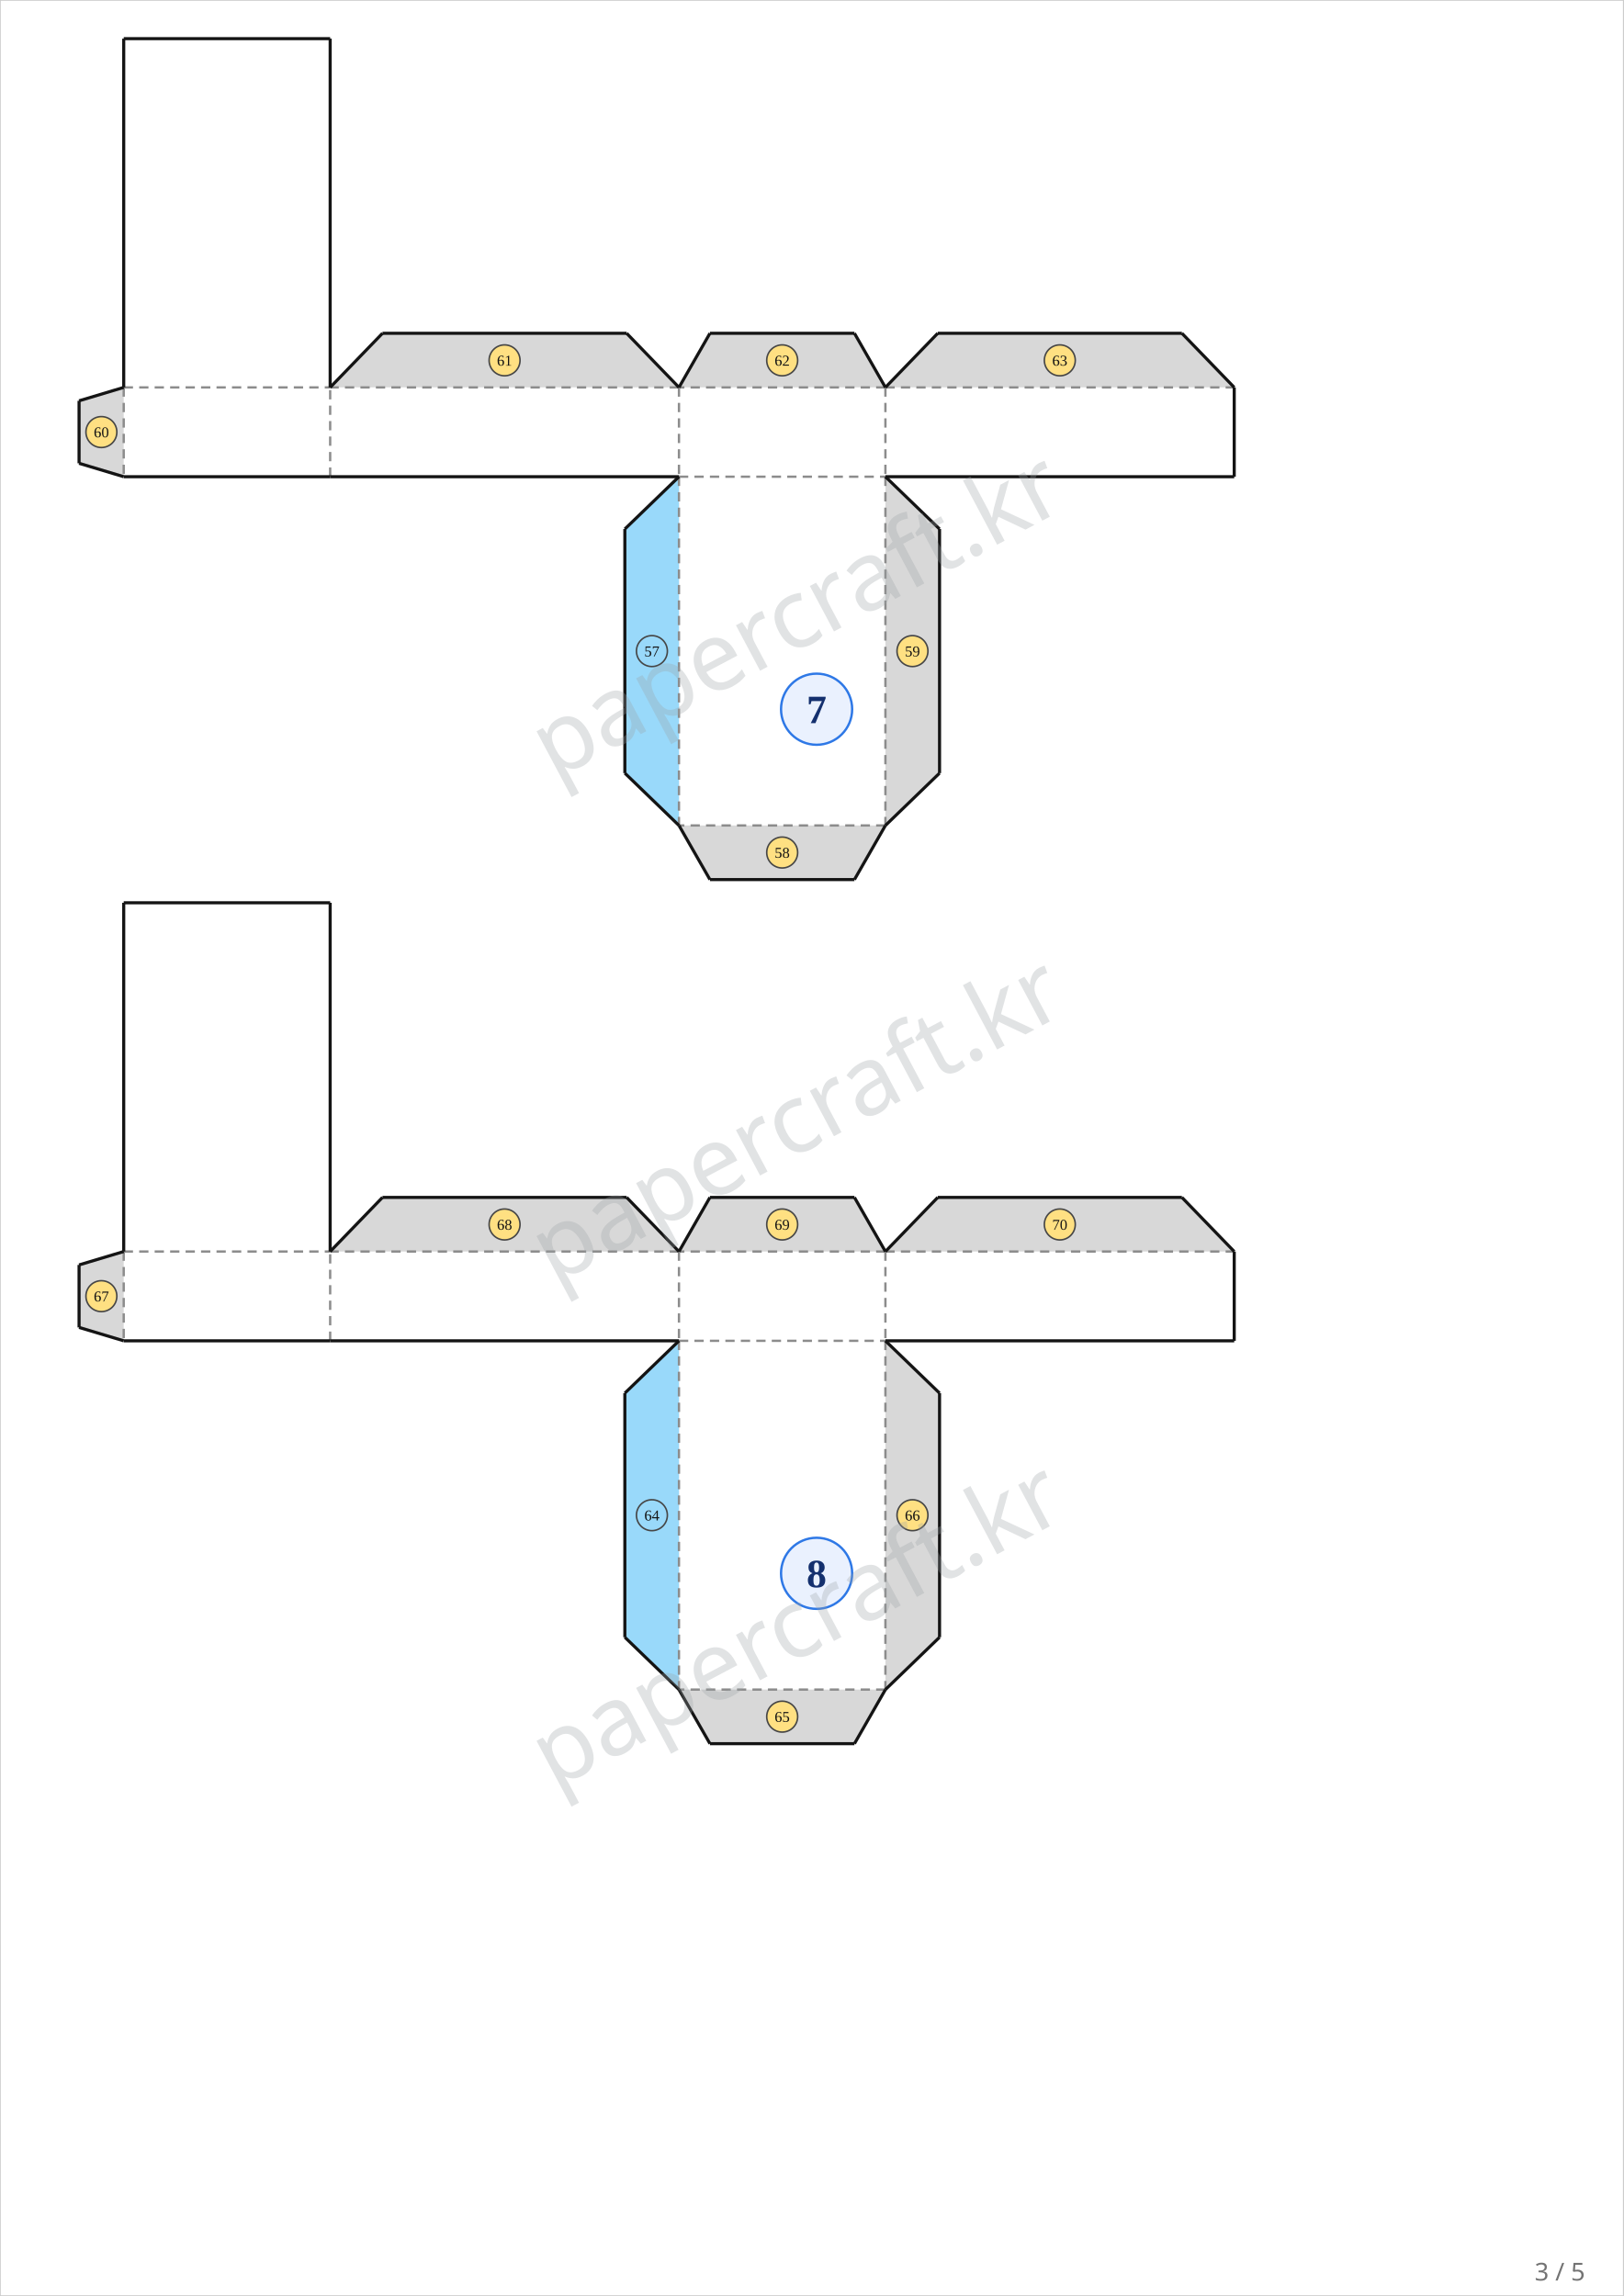
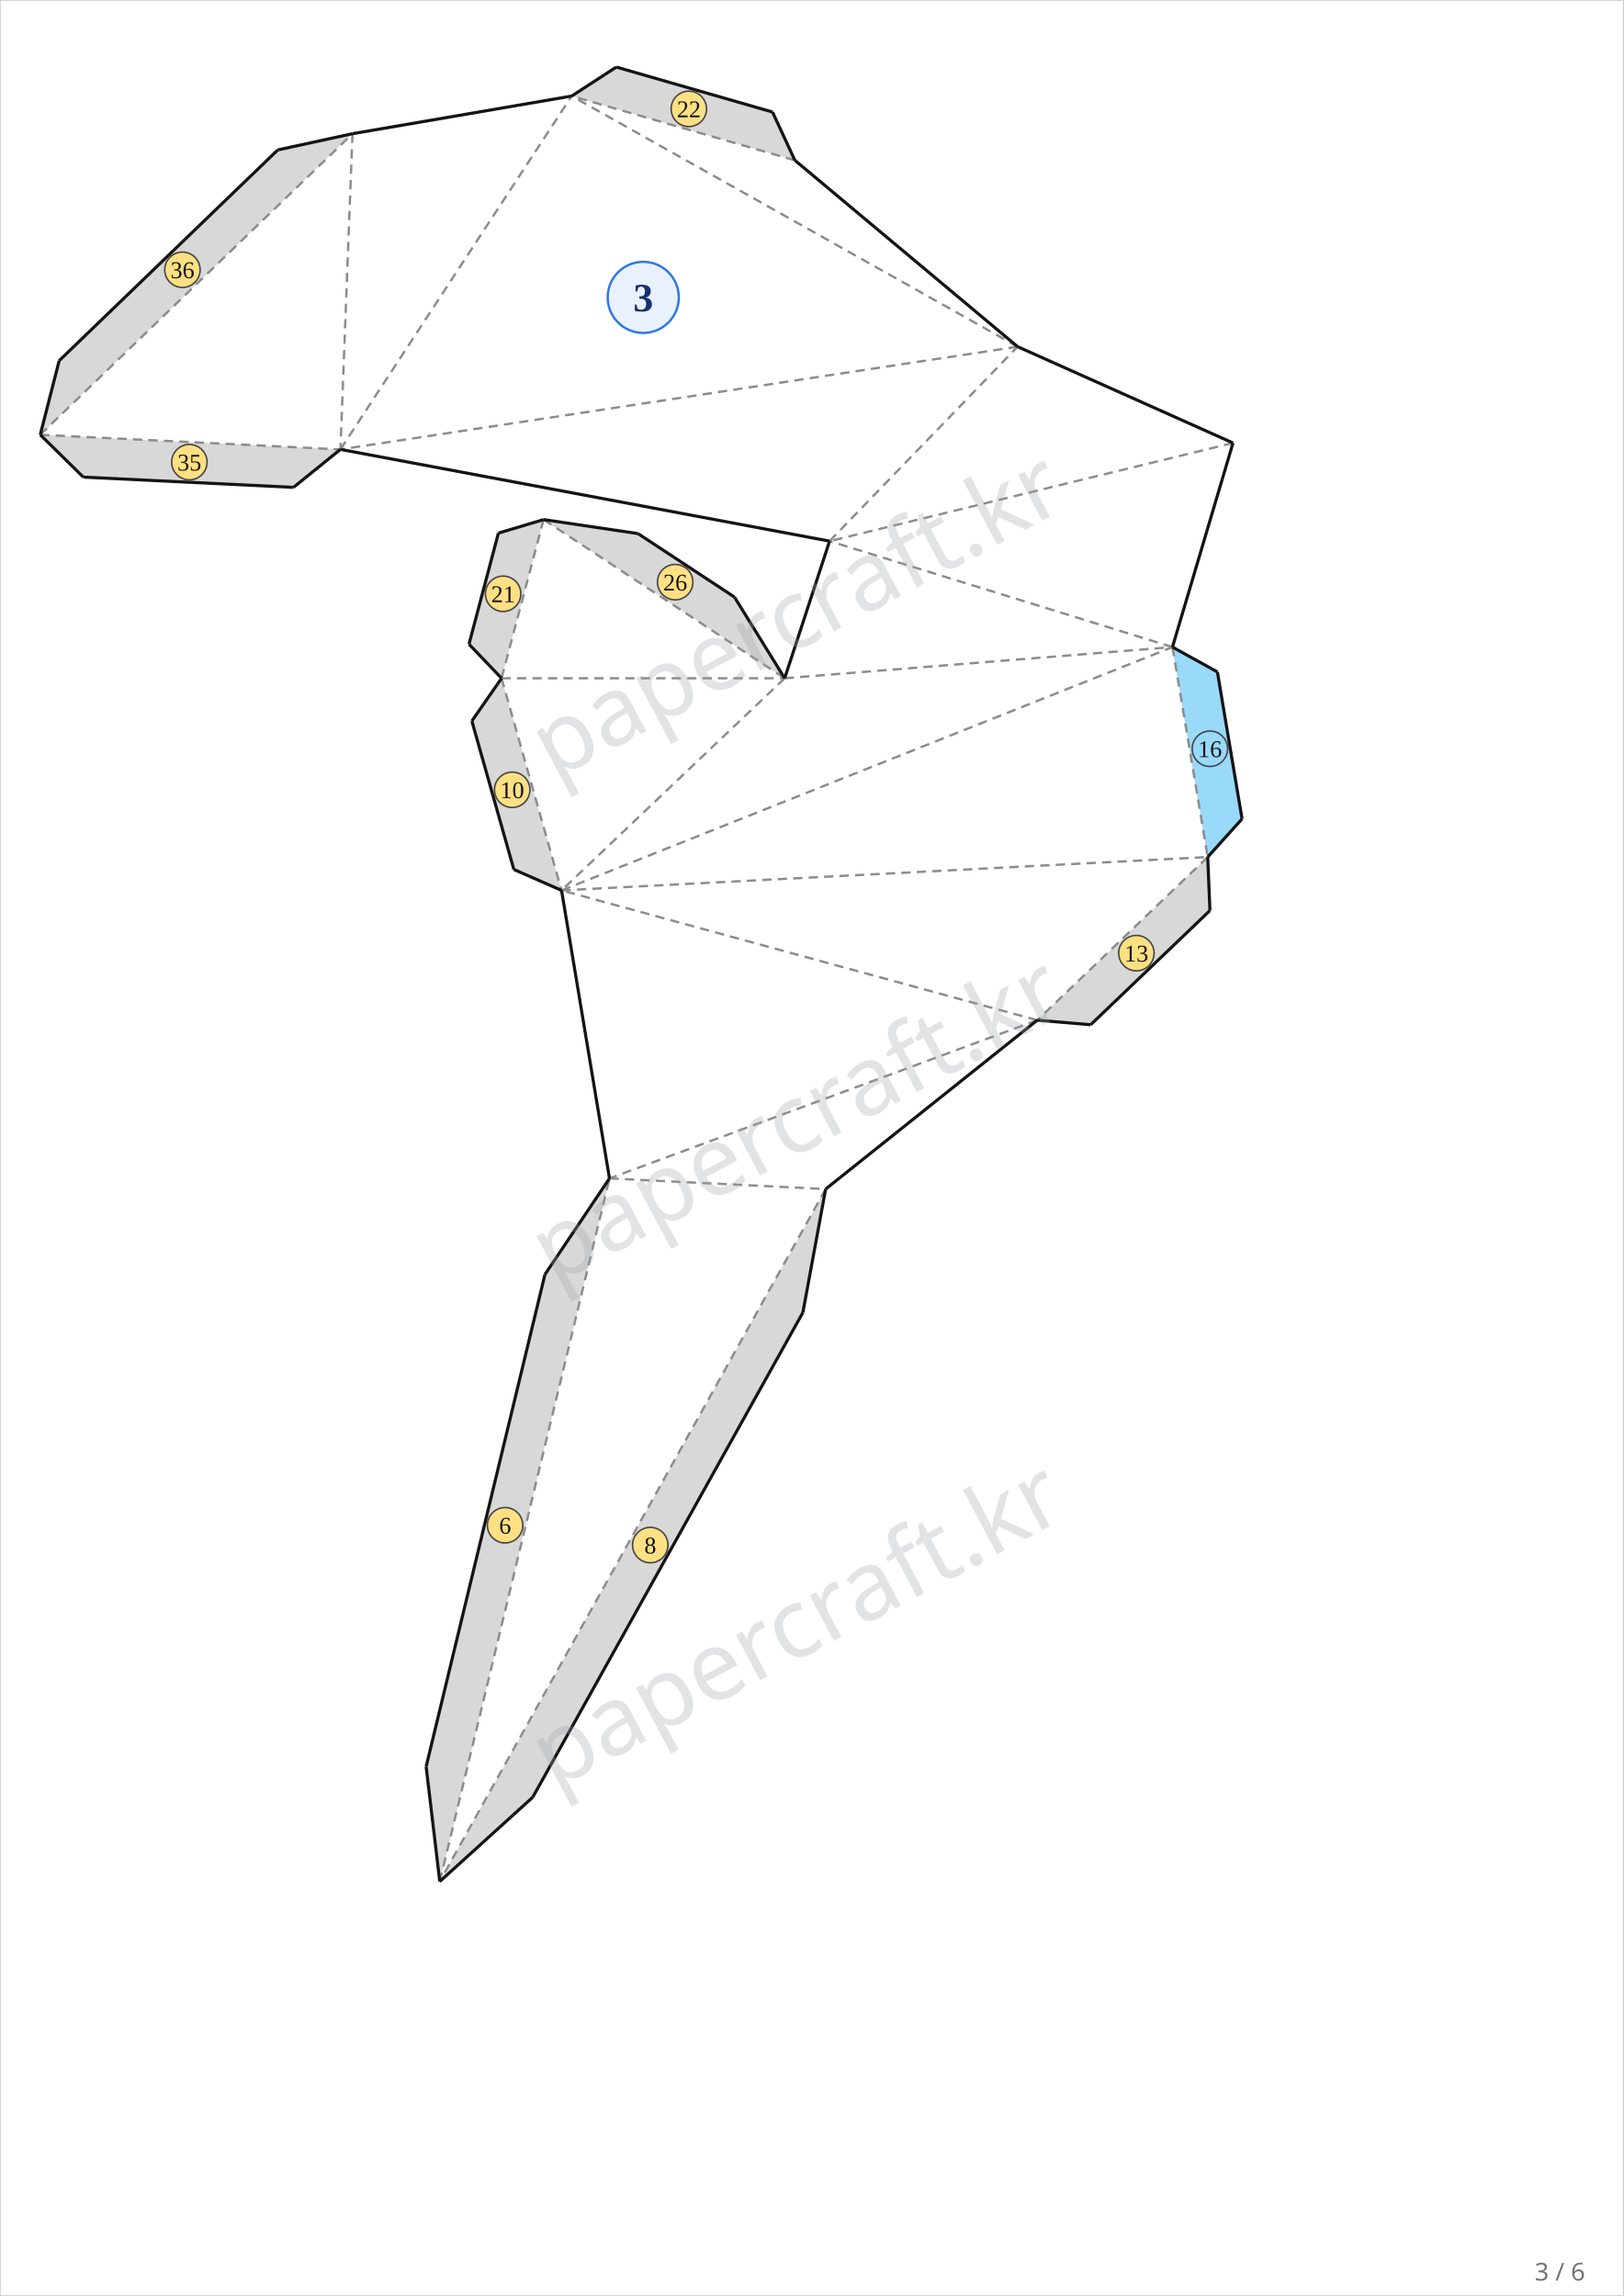
<svg xmlns="http://www.w3.org/2000/svg" width="210.00mm" height="297.00mm" viewBox="0 0 210.00 297.00">
  <rect x="0" y="0" width="210.00" height="297.00" fill="#ffffff" stroke="#cccccc" stroke-width="0.2" />
-   <polygon points="87.814,106.778 80.814,100.011 80.814,68.432 87.814,61.665" fill="rgb(216,216,216)" />
-   <polygon points="87.814,106.778 91.819,113.778 110.509,113.778 114.514,106.778" fill="rgb(216,216,216)" />
-   <polygon points="114.514,106.778 121.514,100.011 121.514,68.432 114.514,61.665" fill="rgb(216,216,216)" />
-   <polygon points="16.002,61.665 10.226,59.932 10.226,51.846 16.002,50.113" fill="rgb(216,216,216)" />
-   <polygon points="42.701,50.113 49.468,43.113 81.047,43.113 87.814,50.113" fill="rgb(216,216,216)" />
-   <polygon points="87.814,50.113 91.819,43.113 110.509,43.113 114.514,50.113" fill="rgb(216,216,216)" />
-   <polygon points="159.627,50.113 152.86,43.113 121.281,43.113 114.514,50.113" fill="rgb(216,216,216)" />
-   <polygon points="87.814,106.778 80.814,100.011 80.814,68.432 87.814,61.665" fill="#99d9fa" />
-   <line x1="42.701" y1="61.665" x2="42.701" y2="50.113" stroke="#8c8c8c" stroke-width="0.3" stroke-dasharray="1.2,0.8" />
-   <line x1="87.814" y1="61.665" x2="114.514" y2="61.665" stroke="#8c8c8c" stroke-width="0.3" stroke-dasharray="1.2,0.8" />
-   <line x1="87.814" y1="50.113" x2="87.814" y2="61.665" stroke="#8c8c8c" stroke-width="0.3" stroke-dasharray="1.2,0.8" />
-   <line x1="114.514" y1="50.113" x2="114.514" y2="61.665" stroke="#8c8c8c" stroke-width="0.3" stroke-dasharray="1.2,0.8" />
-   <line x1="16.002" y1="50.113" x2="42.701" y2="50.113" stroke="#8c8c8c" stroke-width="0.3" stroke-dasharray="1.2,0.8" />
-   <line x1="87.814" y1="61.665" x2="87.814" y2="106.778" stroke="#8c8c8c" stroke-width="0.3" stroke-dasharray="1.2,0.8" />
-   <line x1="114.514" y1="106.778" x2="87.814" y2="106.778" stroke="#8c8c8c" stroke-width="0.3" stroke-dasharray="1.2,0.8" />
-   <line x1="114.514" y1="61.665" x2="114.514" y2="106.778" stroke="#8c8c8c" stroke-width="0.3" stroke-dasharray="1.2,0.8" />
-   <line x1="16.002" y1="50.113" x2="16.002" y2="61.665" stroke="#8c8c8c" stroke-width="0.3" stroke-dasharray="1.2,0.8" />
-   <line x1="87.814" y1="50.113" x2="42.701" y2="50.113" stroke="#8c8c8c" stroke-width="0.3" stroke-dasharray="1.2,0.8" />
-   <line x1="114.514" y1="50.113" x2="87.814" y2="50.113" stroke="#8c8c8c" stroke-width="0.3" stroke-dasharray="1.2,0.8" />
-   <line x1="114.514" y1="50.113" x2="159.627" y2="50.113" stroke="#8c8c8c" stroke-width="0.3" stroke-dasharray="1.2,0.8" />
-   <line x1="87.814" y1="61.665" x2="42.701" y2="61.665" stroke="#141414" stroke-width="0.4" />
-   <line x1="42.701" y1="61.665" x2="16.002" y2="61.665" stroke="#141414" stroke-width="0.4" />
-   <line x1="159.627" y1="61.665" x2="114.514" y2="61.665" stroke="#141414" stroke-width="0.4" />
-   <line x1="159.627" y1="50.113" x2="159.627" y2="61.665" stroke="#141414" stroke-width="0.4" />
-   <line x1="42.701" y1="5.0" x2="42.701" y2="50.113" stroke="#141414" stroke-width="0.4" />
-   <line x1="16.002" y1="5.0" x2="42.701" y2="5.0" stroke="#141414" stroke-width="0.4" />
-   <line x1="16.002" y1="50.113" x2="16.002" y2="5.0" stroke="#141414" stroke-width="0.4" />
-   <line x1="87.814" y1="106.778" x2="80.814" y2="100.011" stroke="#141414" stroke-width="0.4" />
-   <line x1="80.814" y1="100.011" x2="80.814" y2="68.432" stroke="#141414" stroke-width="0.4" />
-   <line x1="80.814" y1="68.432" x2="87.814" y2="61.665" stroke="#141414" stroke-width="0.4" />
-   <line x1="87.814" y1="106.778" x2="91.819" y2="113.778" stroke="#141414" stroke-width="0.4" />
-   <line x1="91.819" y1="113.778" x2="110.509" y2="113.778" stroke="#141414" stroke-width="0.4" />
-   <line x1="110.509" y1="113.778" x2="114.514" y2="106.778" stroke="#141414" stroke-width="0.4" />
-   <line x1="114.514" y1="106.778" x2="121.514" y2="100.011" stroke="#141414" stroke-width="0.4" />
-   <line x1="121.514" y1="100.011" x2="121.514" y2="68.432" stroke="#141414" stroke-width="0.4" />
-   <line x1="121.514" y1="68.432" x2="114.514" y2="61.665" stroke="#141414" stroke-width="0.4" />
-   <line x1="16.002" y1="61.665" x2="10.226" y2="59.932" stroke="#141414" stroke-width="0.4" />
-   <line x1="10.226" y1="59.932" x2="10.226" y2="51.846" stroke="#141414" stroke-width="0.4" />
-   <line x1="10.226" y1="51.846" x2="16.002" y2="50.113" stroke="#141414" stroke-width="0.4" />
-   <line x1="42.701" y1="50.113" x2="49.468" y2="43.113" stroke="#141414" stroke-width="0.4" />
-   <line x1="49.468" y1="43.113" x2="81.047" y2="43.113" stroke="#141414" stroke-width="0.4" />
-   <line x1="81.047" y1="43.113" x2="87.814" y2="50.113" stroke="#141414" stroke-width="0.4" />
-   <line x1="87.814" y1="50.113" x2="91.819" y2="43.113" stroke="#141414" stroke-width="0.4" />
-   <line x1="91.819" y1="43.113" x2="110.509" y2="43.113" stroke="#141414" stroke-width="0.4" />
-   <line x1="110.509" y1="43.113" x2="114.514" y2="50.113" stroke="#141414" stroke-width="0.4" />
-   <line x1="159.627" y1="50.113" x2="152.86" y2="43.113" stroke="#141414" stroke-width="0.4" />
-   <line x1="152.86" y1="43.113" x2="121.281" y2="43.113" stroke="#141414" stroke-width="0.4" />
-   <line x1="121.281" y1="43.113" x2="114.514" y2="50.113" stroke="#141414" stroke-width="0.4" />
-   <circle cx="84.314" cy="84.221" r="2.00" fill="#99d9fa" stroke="#464646" stroke-width="0.2" />
-   <text x="84.314" y="84.91" font-size="1.96" text-anchor="middle" fill="#141414">57</text>
-   <circle cx="101.164" cy="110.278" r="2.00" fill="#ffe082" stroke="#464646" stroke-width="0.2" />
-   <text x="101.164" y="110.96" font-size="1.96" text-anchor="middle" fill="#141414">58</text>
-   <circle cx="118.014" cy="84.221" r="2.00" fill="#ffe082" stroke="#464646" stroke-width="0.2" />
-   <text x="118.014" y="84.91" font-size="1.96" text-anchor="middle" fill="#141414">59</text>
-   <circle cx="13.114" cy="55.889" r="2.00" fill="#ffe082" stroke="#464646" stroke-width="0.2" />
-   <text x="13.114" y="56.57" font-size="1.96" text-anchor="middle" fill="#141414">60</text>
-   <circle cx="65.258" cy="46.613" r="2.00" fill="#ffe082" stroke="#464646" stroke-width="0.2" />
-   <text x="65.258" y="47.30" font-size="1.96" text-anchor="middle" fill="#141414">61</text>
-   <circle cx="101.164" cy="46.613" r="2.00" fill="#ffe082" stroke="#464646" stroke-width="0.2" />
-   <text x="101.164" y="47.30" font-size="1.96" text-anchor="middle" fill="#141414">62</text>
-   <circle cx="137.07" cy="46.613" r="2.00" fill="#ffe082" stroke="#464646" stroke-width="0.2" />
-   <text x="137.07" y="47.30" font-size="1.96" text-anchor="middle" fill="#141414">63</text>
-   <circle cx="105.614" cy="91.74" r="4.60" fill="#eaf1fe" stroke="#2e78e6" stroke-width="0.3" />
-   <text x="105.614" y="93.54" font-size="5.20" text-anchor="middle" fill="#14306e" font-weight="bold">7</text>
-   <polygon points="87.814,218.555 80.814,211.788 80.814,180.209 87.814,173.442" fill="rgb(216,216,216)" />
-   <polygon points="87.814,218.555 91.819,225.555 110.509,225.555 114.514,218.555" fill="rgb(216,216,216)" />
-   <polygon points="114.514,218.555 121.514,211.788 121.514,180.209 114.514,173.442" fill="rgb(216,216,216)" />
-   <polygon points="16.002,173.442 10.226,171.71 10.226,163.623 16.002,161.891" fill="rgb(216,216,216)" />
-   <polygon points="42.701,161.891 49.468,154.891 81.047,154.891 87.814,161.891" fill="rgb(216,216,216)" />
-   <polygon points="87.814,161.891 91.819,154.891 110.509,154.891 114.514,161.891" fill="rgb(216,216,216)" />
-   <polygon points="159.627,161.891 152.86,154.891 121.281,154.891 114.514,161.891" fill="rgb(216,216,216)" />
-   <polygon points="87.814,218.555 80.814,211.788 80.814,180.209 87.814,173.442" fill="#99d9fa" />
-   <line x1="42.701" y1="173.442" x2="42.701" y2="161.891" stroke="#8c8c8c" stroke-width="0.3" stroke-dasharray="1.2,0.8" />
-   <line x1="87.814" y1="173.442" x2="114.514" y2="173.442" stroke="#8c8c8c" stroke-width="0.3" stroke-dasharray="1.2,0.8" />
-   <line x1="87.814" y1="161.891" x2="87.814" y2="173.442" stroke="#8c8c8c" stroke-width="0.3" stroke-dasharray="1.2,0.8" />
-   <line x1="114.514" y1="161.891" x2="114.514" y2="173.442" stroke="#8c8c8c" stroke-width="0.3" stroke-dasharray="1.2,0.8" />
-   <line x1="16.002" y1="161.891" x2="42.701" y2="161.891" stroke="#8c8c8c" stroke-width="0.3" stroke-dasharray="1.2,0.8" />
-   <line x1="87.814" y1="173.442" x2="87.814" y2="218.555" stroke="#8c8c8c" stroke-width="0.3" stroke-dasharray="1.2,0.8" />
-   <line x1="114.514" y1="218.555" x2="87.814" y2="218.555" stroke="#8c8c8c" stroke-width="0.3" stroke-dasharray="1.2,0.8" />
-   <line x1="114.514" y1="173.442" x2="114.514" y2="218.555" stroke="#8c8c8c" stroke-width="0.3" stroke-dasharray="1.2,0.8" />
-   <line x1="16.002" y1="161.891" x2="16.002" y2="173.442" stroke="#8c8c8c" stroke-width="0.3" stroke-dasharray="1.2,0.8" />
-   <line x1="87.814" y1="161.891" x2="42.701" y2="161.891" stroke="#8c8c8c" stroke-width="0.3" stroke-dasharray="1.2,0.8" />
-   <line x1="114.514" y1="161.891" x2="87.814" y2="161.891" stroke="#8c8c8c" stroke-width="0.3" stroke-dasharray="1.2,0.8" />
-   <line x1="114.514" y1="161.891" x2="159.627" y2="161.891" stroke="#8c8c8c" stroke-width="0.3" stroke-dasharray="1.2,0.8" />
-   <line x1="87.814" y1="173.442" x2="42.701" y2="173.442" stroke="#141414" stroke-width="0.4" />
-   <line x1="42.701" y1="173.442" x2="16.002" y2="173.442" stroke="#141414" stroke-width="0.4" />
-   <line x1="159.627" y1="173.442" x2="114.514" y2="173.442" stroke="#141414" stroke-width="0.4" />
-   <line x1="159.627" y1="161.891" x2="159.627" y2="173.442" stroke="#141414" stroke-width="0.4" />
-   <line x1="42.701" y1="116.778" x2="42.701" y2="161.891" stroke="#141414" stroke-width="0.4" />
-   <line x1="16.002" y1="116.778" x2="42.701" y2="116.778" stroke="#141414" stroke-width="0.4" />
-   <line x1="16.002" y1="161.891" x2="16.002" y2="116.778" stroke="#141414" stroke-width="0.4" />
-   <line x1="87.814" y1="218.555" x2="80.814" y2="211.788" stroke="#141414" stroke-width="0.4" />
-   <line x1="80.814" y1="211.788" x2="80.814" y2="180.209" stroke="#141414" stroke-width="0.4" />
-   <line x1="80.814" y1="180.209" x2="87.814" y2="173.442" stroke="#141414" stroke-width="0.4" />
-   <line x1="87.814" y1="218.555" x2="91.819" y2="225.555" stroke="#141414" stroke-width="0.4" />
-   <line x1="91.819" y1="225.555" x2="110.509" y2="225.555" stroke="#141414" stroke-width="0.4" />
-   <line x1="110.509" y1="225.555" x2="114.514" y2="218.555" stroke="#141414" stroke-width="0.4" />
-   <line x1="114.514" y1="218.555" x2="121.514" y2="211.788" stroke="#141414" stroke-width="0.4" />
-   <line x1="121.514" y1="211.788" x2="121.514" y2="180.209" stroke="#141414" stroke-width="0.4" />
-   <line x1="121.514" y1="180.209" x2="114.514" y2="173.442" stroke="#141414" stroke-width="0.4" />
-   <line x1="16.002" y1="173.442" x2="10.226" y2="171.71" stroke="#141414" stroke-width="0.4" />
-   <line x1="10.226" y1="171.71" x2="10.226" y2="163.623" stroke="#141414" stroke-width="0.4" />
-   <line x1="10.226" y1="163.623" x2="16.002" y2="161.891" stroke="#141414" stroke-width="0.4" />
-   <line x1="42.701" y1="161.891" x2="49.468" y2="154.891" stroke="#141414" stroke-width="0.4" />
-   <line x1="49.468" y1="154.891" x2="81.047" y2="154.891" stroke="#141414" stroke-width="0.4" />
-   <line x1="81.047" y1="154.891" x2="87.814" y2="161.891" stroke="#141414" stroke-width="0.4" />
-   <line x1="87.814" y1="161.891" x2="91.819" y2="154.891" stroke="#141414" stroke-width="0.4" />
-   <line x1="91.819" y1="154.891" x2="110.509" y2="154.891" stroke="#141414" stroke-width="0.4" />
-   <line x1="110.509" y1="154.891" x2="114.514" y2="161.891" stroke="#141414" stroke-width="0.4" />
-   <line x1="159.627" y1="161.891" x2="152.86" y2="154.891" stroke="#141414" stroke-width="0.4" />
-   <line x1="152.86" y1="154.891" x2="121.281" y2="154.891" stroke="#141414" stroke-width="0.4" />
-   <line x1="121.281" y1="154.891" x2="114.514" y2="161.891" stroke="#141414" stroke-width="0.4" />
-   <circle cx="84.314" cy="195.999" r="2.00" fill="#99d9fa" stroke="#464646" stroke-width="0.2" />
-   <text x="84.314" y="196.68" font-size="1.96" text-anchor="middle" fill="#141414">64</text>
-   <circle cx="101.164" cy="222.055" r="2.00" fill="#ffe082" stroke="#464646" stroke-width="0.2" />
-   <text x="101.164" y="222.74" font-size="1.96" text-anchor="middle" fill="#141414">65</text>
-   <circle cx="118.014" cy="195.999" r="2.00" fill="#ffe082" stroke="#464646" stroke-width="0.2" />
-   <text x="118.014" y="196.68" font-size="1.96" text-anchor="middle" fill="#141414">66</text>
-   <circle cx="13.114" cy="167.666" r="2.00" fill="#ffe082" stroke="#464646" stroke-width="0.2" />
-   <text x="13.114" y="168.35" font-size="1.96" text-anchor="middle" fill="#141414">67</text>
-   <circle cx="65.258" cy="158.391" r="2.00" fill="#ffe082" stroke="#464646" stroke-width="0.2" />
-   <text x="65.258" y="159.08" font-size="1.96" text-anchor="middle" fill="#141414">68</text>
-   <circle cx="101.164" cy="158.391" r="2.00" fill="#ffe082" stroke="#464646" stroke-width="0.2" />
-   <text x="101.164" y="159.08" font-size="1.96" text-anchor="middle" fill="#141414">69</text>
-   <circle cx="137.07" cy="158.391" r="2.00" fill="#ffe082" stroke="#464646" stroke-width="0.2" />
-   <text x="137.07" y="159.08" font-size="1.96" text-anchor="middle" fill="#141414">70</text>
-   <circle cx="105.614" cy="203.518" r="4.60" fill="#eaf1fe" stroke="#2e78e6" stroke-width="0.3" />
-   <text x="105.614" y="205.32" font-size="5.20" text-anchor="middle" fill="#14306e" font-weight="bold">8</text>
-   <text x="205.0" y="295.0" font-size="3.2" text-anchor="end" fill="#737373" font-family="sans-serif">3 / 5</text>
+   <polygon points="78.828,152.434 70.481,164.856 55.114,228.52 56.877,243.382" fill="rgb(216,216,216)" />
+   <polygon points="56.877,243.382 68.905,232.478 103.841,169.778 106.785,153.811" fill="rgb(216,216,216)" />
+   <polygon points="72.627,115.175 66.459,112.474 61.028,93.268 64.868,87.738" fill="rgb(216,216,216)" />
+   <polygon points="134.156,131.968 141.058,132.558 156.486,117.784 156.196,110.862" fill="rgb(216,216,216)" />
+   <polygon points="156.196,110.862 160.641,105.928 157.451,86.917 151.639,83.704" fill="rgb(216,216,216)" />
+   <polygon points="64.868,87.738 60.657,83.327 64.463,68.959 70.305,67.211" fill="rgb(216,216,216)" />
+   <polygon points="73.94,12.425 79.708,8.675 99.912,14.493 102.802,20.736" fill="rgb(216,216,216)" />
+   <polygon points="101.485,87.738 94.99,77.236 82.518,69.026 70.305,67.211" fill="rgb(216,216,216)" />
+   <polygon points="44.029,58.134 37.953,63.044 10.777,61.718 5.207,56.24" fill="rgb(216,216,216)" />
+   <polygon points="45.591,17.294 35.924,19.393 7.655,46.655 5.207,56.24" fill="rgb(216,216,216)" />
+   <polygon points="156.196,110.862 160.641,105.928 157.451,86.917 151.639,83.704" fill="#99d9fa" />
+   <line x1="72.627" y1="115.175" x2="156.196" y2="110.862" stroke="#8c8c8c" stroke-width="0.3" stroke-dasharray="1.2,0.8" />
+   <line x1="72.627" y1="115.175" x2="151.639" y2="83.704" stroke="#8c8c8c" stroke-width="0.3" stroke-dasharray="1.2,0.8" />
+   <line x1="101.485" y1="87.737" x2="72.627" y2="115.175" stroke="#8c8c8c" stroke-width="0.3" stroke-dasharray="1.2,0.8" />
+   <line x1="131.611" y1="44.845" x2="44.029" y2="58.134" stroke="#8c8c8c" stroke-width="0.3" stroke-dasharray="1.2,0.8" />
+   <line x1="101.485" y1="87.737" x2="151.639" y2="83.704" stroke="#8c8c8c" stroke-width="0.3" stroke-dasharray="1.2,0.8" />
+   <line x1="151.639" y1="83.704" x2="107.293" y2="69.999" stroke="#8c8c8c" stroke-width="0.3" stroke-dasharray="1.2,0.8" />
+   <line x1="44.029" y1="58.134" x2="73.94" y2="12.425" stroke="#8c8c8c" stroke-width="0.3" stroke-dasharray="1.2,0.8" />
+   <line x1="78.828" y1="152.434" x2="106.785" y2="153.811" stroke="#8c8c8c" stroke-width="0.3" stroke-dasharray="1.2,0.8" />
+   <line x1="134.156" y1="131.968" x2="78.828" y2="152.434" stroke="#8c8c8c" stroke-width="0.3" stroke-dasharray="1.2,0.8" />
+   <line x1="134.156" y1="131.968" x2="72.627" y2="115.175" stroke="#8c8c8c" stroke-width="0.3" stroke-dasharray="1.2,0.8" />
+   <line x1="131.611" y1="44.845" x2="73.94" y2="12.425" stroke="#8c8c8c" stroke-width="0.3" stroke-dasharray="1.2,0.8" />
+   <line x1="107.293" y1="69.999" x2="131.611" y2="44.845" stroke="#8c8c8c" stroke-width="0.3" stroke-dasharray="1.2,0.8" />
+   <line x1="159.468" y1="57.302" x2="107.293" y2="69.999" stroke="#8c8c8c" stroke-width="0.3" stroke-dasharray="1.2,0.8" />
+   <line x1="64.868" y1="87.737" x2="101.485" y2="87.737" stroke="#8c8c8c" stroke-width="0.3" stroke-dasharray="1.2,0.8" />
+   <line x1="45.591" y1="17.294" x2="44.029" y2="58.134" stroke="#8c8c8c" stroke-width="0.3" stroke-dasharray="1.2,0.8" />
+   <line x1="56.877" y1="243.382" x2="78.828" y2="152.434" stroke="#8c8c8c" stroke-width="0.3" stroke-dasharray="1.2,0.8" />
+   <line x1="106.785" y1="153.811" x2="56.877" y2="243.382" stroke="#8c8c8c" stroke-width="0.3" stroke-dasharray="1.2,0.8" />
+   <line x1="64.868" y1="87.738" x2="72.627" y2="115.175" stroke="#8c8c8c" stroke-width="0.3" stroke-dasharray="1.2,0.8" />
+   <line x1="156.196" y1="110.862" x2="134.156" y2="131.968" stroke="#8c8c8c" stroke-width="0.3" stroke-dasharray="1.2,0.8" />
+   <line x1="151.639" y1="83.704" x2="156.196" y2="110.862" stroke="#8c8c8c" stroke-width="0.3" stroke-dasharray="1.2,0.8" />
+   <line x1="70.305" y1="67.211" x2="64.868" y2="87.738" stroke="#8c8c8c" stroke-width="0.3" stroke-dasharray="1.2,0.8" />
+   <line x1="102.802" y1="20.736" x2="73.94" y2="12.425" stroke="#8c8c8c" stroke-width="0.3" stroke-dasharray="1.2,0.8" />
+   <line x1="70.305" y1="67.211" x2="101.485" y2="87.738" stroke="#8c8c8c" stroke-width="0.3" stroke-dasharray="1.2,0.8" />
+   <line x1="5.207" y1="56.24" x2="44.029" y2="58.134" stroke="#8c8c8c" stroke-width="0.3" stroke-dasharray="1.2,0.8" />
+   <line x1="5.207" y1="56.24" x2="45.591" y2="17.294" stroke="#8c8c8c" stroke-width="0.3" stroke-dasharray="1.2,0.8" />
+   <line x1="78.828" y1="152.434" x2="72.627" y2="115.175" stroke="#141414" stroke-width="0.4" />
+   <line x1="134.156" y1="131.968" x2="106.785" y2="153.811" stroke="#141414" stroke-width="0.4" />
+   <line x1="131.611" y1="44.845" x2="159.468" y2="57.302" stroke="#141414" stroke-width="0.4" />
+   <line x1="102.802" y1="20.736" x2="131.611" y2="44.845" stroke="#141414" stroke-width="0.4" />
+   <line x1="159.468" y1="57.302" x2="151.639" y2="83.704" stroke="#141414" stroke-width="0.4" />
+   <line x1="45.591" y1="17.294" x2="73.94" y2="12.425" stroke="#141414" stroke-width="0.4" />
+   <line x1="101.485" y1="87.737" x2="107.293" y2="69.999" stroke="#141414" stroke-width="0.4" />
+   <line x1="107.293" y1="69.999" x2="44.029" y2="58.134" stroke="#141414" stroke-width="0.4" />
+   <line x1="78.828" y1="152.434" x2="70.481" y2="164.856" stroke="#141414" stroke-width="0.4" />
+   <line x1="70.481" y1="164.856" x2="55.114" y2="228.52" stroke="#141414" stroke-width="0.4" />
+   <line x1="55.114" y1="228.52" x2="56.877" y2="243.382" stroke="#141414" stroke-width="0.4" />
+   <line x1="56.877" y1="243.382" x2="68.905" y2="232.478" stroke="#141414" stroke-width="0.4" />
+   <line x1="68.905" y1="232.478" x2="103.841" y2="169.778" stroke="#141414" stroke-width="0.4" />
+   <line x1="103.841" y1="169.778" x2="106.785" y2="153.811" stroke="#141414" stroke-width="0.4" />
+   <line x1="72.627" y1="115.175" x2="66.459" y2="112.474" stroke="#141414" stroke-width="0.4" />
+   <line x1="66.459" y1="112.474" x2="61.028" y2="93.268" stroke="#141414" stroke-width="0.4" />
+   <line x1="61.028" y1="93.268" x2="64.868" y2="87.738" stroke="#141414" stroke-width="0.4" />
+   <line x1="134.156" y1="131.968" x2="141.058" y2="132.558" stroke="#141414" stroke-width="0.4" />
+   <line x1="141.058" y1="132.558" x2="156.486" y2="117.784" stroke="#141414" stroke-width="0.4" />
+   <line x1="156.486" y1="117.784" x2="156.196" y2="110.862" stroke="#141414" stroke-width="0.4" />
+   <line x1="156.196" y1="110.862" x2="160.641" y2="105.928" stroke="#141414" stroke-width="0.4" />
+   <line x1="160.641" y1="105.928" x2="157.451" y2="86.917" stroke="#141414" stroke-width="0.4" />
+   <line x1="157.451" y1="86.917" x2="151.639" y2="83.704" stroke="#141414" stroke-width="0.4" />
+   <line x1="64.868" y1="87.738" x2="60.657" y2="83.327" stroke="#141414" stroke-width="0.4" />
+   <line x1="60.657" y1="83.327" x2="64.463" y2="68.959" stroke="#141414" stroke-width="0.4" />
+   <line x1="64.463" y1="68.959" x2="70.305" y2="67.211" stroke="#141414" stroke-width="0.4" />
+   <line x1="73.94" y1="12.425" x2="79.708" y2="8.675" stroke="#141414" stroke-width="0.4" />
+   <line x1="79.708" y1="8.675" x2="99.912" y2="14.493" stroke="#141414" stroke-width="0.4" />
+   <line x1="99.912" y1="14.493" x2="102.802" y2="20.736" stroke="#141414" stroke-width="0.4" />
+   <line x1="101.485" y1="87.738" x2="94.99" y2="77.236" stroke="#141414" stroke-width="0.4" />
+   <line x1="94.99" y1="77.236" x2="82.518" y2="69.026" stroke="#141414" stroke-width="0.4" />
+   <line x1="82.518" y1="69.026" x2="70.305" y2="67.211" stroke="#141414" stroke-width="0.4" />
+   <line x1="44.029" y1="58.134" x2="37.953" y2="63.044" stroke="#141414" stroke-width="0.4" />
+   <line x1="37.953" y1="63.044" x2="10.777" y2="61.718" stroke="#141414" stroke-width="0.4" />
+   <line x1="10.777" y1="61.718" x2="5.207" y2="56.24" stroke="#141414" stroke-width="0.4" />
+   <line x1="45.591" y1="17.294" x2="35.924" y2="19.393" stroke="#141414" stroke-width="0.4" />
+   <line x1="35.924" y1="19.393" x2="7.655" y2="46.655" stroke="#141414" stroke-width="0.4" />
+   <line x1="7.655" y1="46.655" x2="5.207" y2="56.24" stroke="#141414" stroke-width="0.4" />
+   <circle cx="65.325" cy="197.298" r="2.29" fill="#ffe082" stroke="#464646" stroke-width="0.2" />
+   <text x="65.325" y="198.38" font-size="3.11" text-anchor="middle" fill="#141414">6</text>
+   <circle cx="84.102" cy="199.862" r="2.29" fill="#ffe082" stroke="#464646" stroke-width="0.2" />
+   <text x="84.102" y="200.95" font-size="3.11" text-anchor="middle" fill="#141414">8</text>
+   <circle cx="66.245" cy="102.164" r="2.29" fill="#ffe082" stroke="#464646" stroke-width="0.2" />
+   <text x="66.245" y="103.25" font-size="3.11" text-anchor="middle" fill="#141414">10</text>
+   <circle cx="146.974" cy="123.293" r="2.29" fill="#ffe082" stroke="#464646" stroke-width="0.2" />
+   <text x="146.974" y="124.38" font-size="3.11" text-anchor="middle" fill="#141414">13</text>
+   <circle cx="156.482" cy="96.853" r="2.29" fill="#99d9fa" stroke="#464646" stroke-width="0.2" />
+   <text x="156.482" y="97.94" font-size="3.11" text-anchor="middle" fill="#141414">16</text>
+   <circle cx="65.073" cy="76.809" r="2.29" fill="#ffe082" stroke="#464646" stroke-width="0.2" />
+   <text x="65.073" y="77.90" font-size="3.11" text-anchor="middle" fill="#141414">21</text>
+   <circle cx="89.09" cy="14.082" r="2.29" fill="#ffe082" stroke="#464646" stroke-width="0.2" />
+   <text x="89.09" y="15.17" font-size="3.11" text-anchor="middle" fill="#141414">22</text>
+   <circle cx="87.324" cy="75.303" r="2.29" fill="#ffe082" stroke="#464646" stroke-width="0.2" />
+   <text x="87.324" y="76.39" font-size="3.11" text-anchor="middle" fill="#141414">26</text>
+   <circle cx="24.491" cy="59.784" r="2.29" fill="#ffe082" stroke="#464646" stroke-width="0.2" />
+   <text x="24.491" y="60.87" font-size="3.11" text-anchor="middle" fill="#141414">35</text>
+   <circle cx="23.594" cy="34.896" r="2.29" fill="#ffe082" stroke="#464646" stroke-width="0.2" />
+   <text x="23.594" y="35.98" font-size="3.11" text-anchor="middle" fill="#141414">36</text>
+   <circle cx="83.193" cy="38.468" r="4.60" fill="#eaf1fe" stroke="#2e78e6" stroke-width="0.3" />
+   <text x="83.193" y="40.27" font-size="5.20" text-anchor="middle" fill="#14306e" font-weight="bold">3</text>
+   <text x="205.0" y="295.0" font-size="3.2" text-anchor="end" fill="#737373" font-family="sans-serif">3 / 6</text>
  <g pointer-events="none">
    <text x="105.0" y="83.2" text-anchor="middle" font-family="sans-serif" font-size="12.4" fill="#9aa0a6" fill-opacity="0.3" transform="rotate(-28 105.0 83.2)">papercraft.kr</text>
    <text x="105.0" y="148.5" text-anchor="middle" font-family="sans-serif" font-size="12.4" fill="#9aa0a6" fill-opacity="0.3" transform="rotate(-28 105.0 148.5)">papercraft.kr</text>
    <text x="105.0" y="213.8" text-anchor="middle" font-family="sans-serif" font-size="12.4" fill="#9aa0a6" fill-opacity="0.3" transform="rotate(-28 105.0 213.8)">papercraft.kr</text>
  </g>
</svg>
